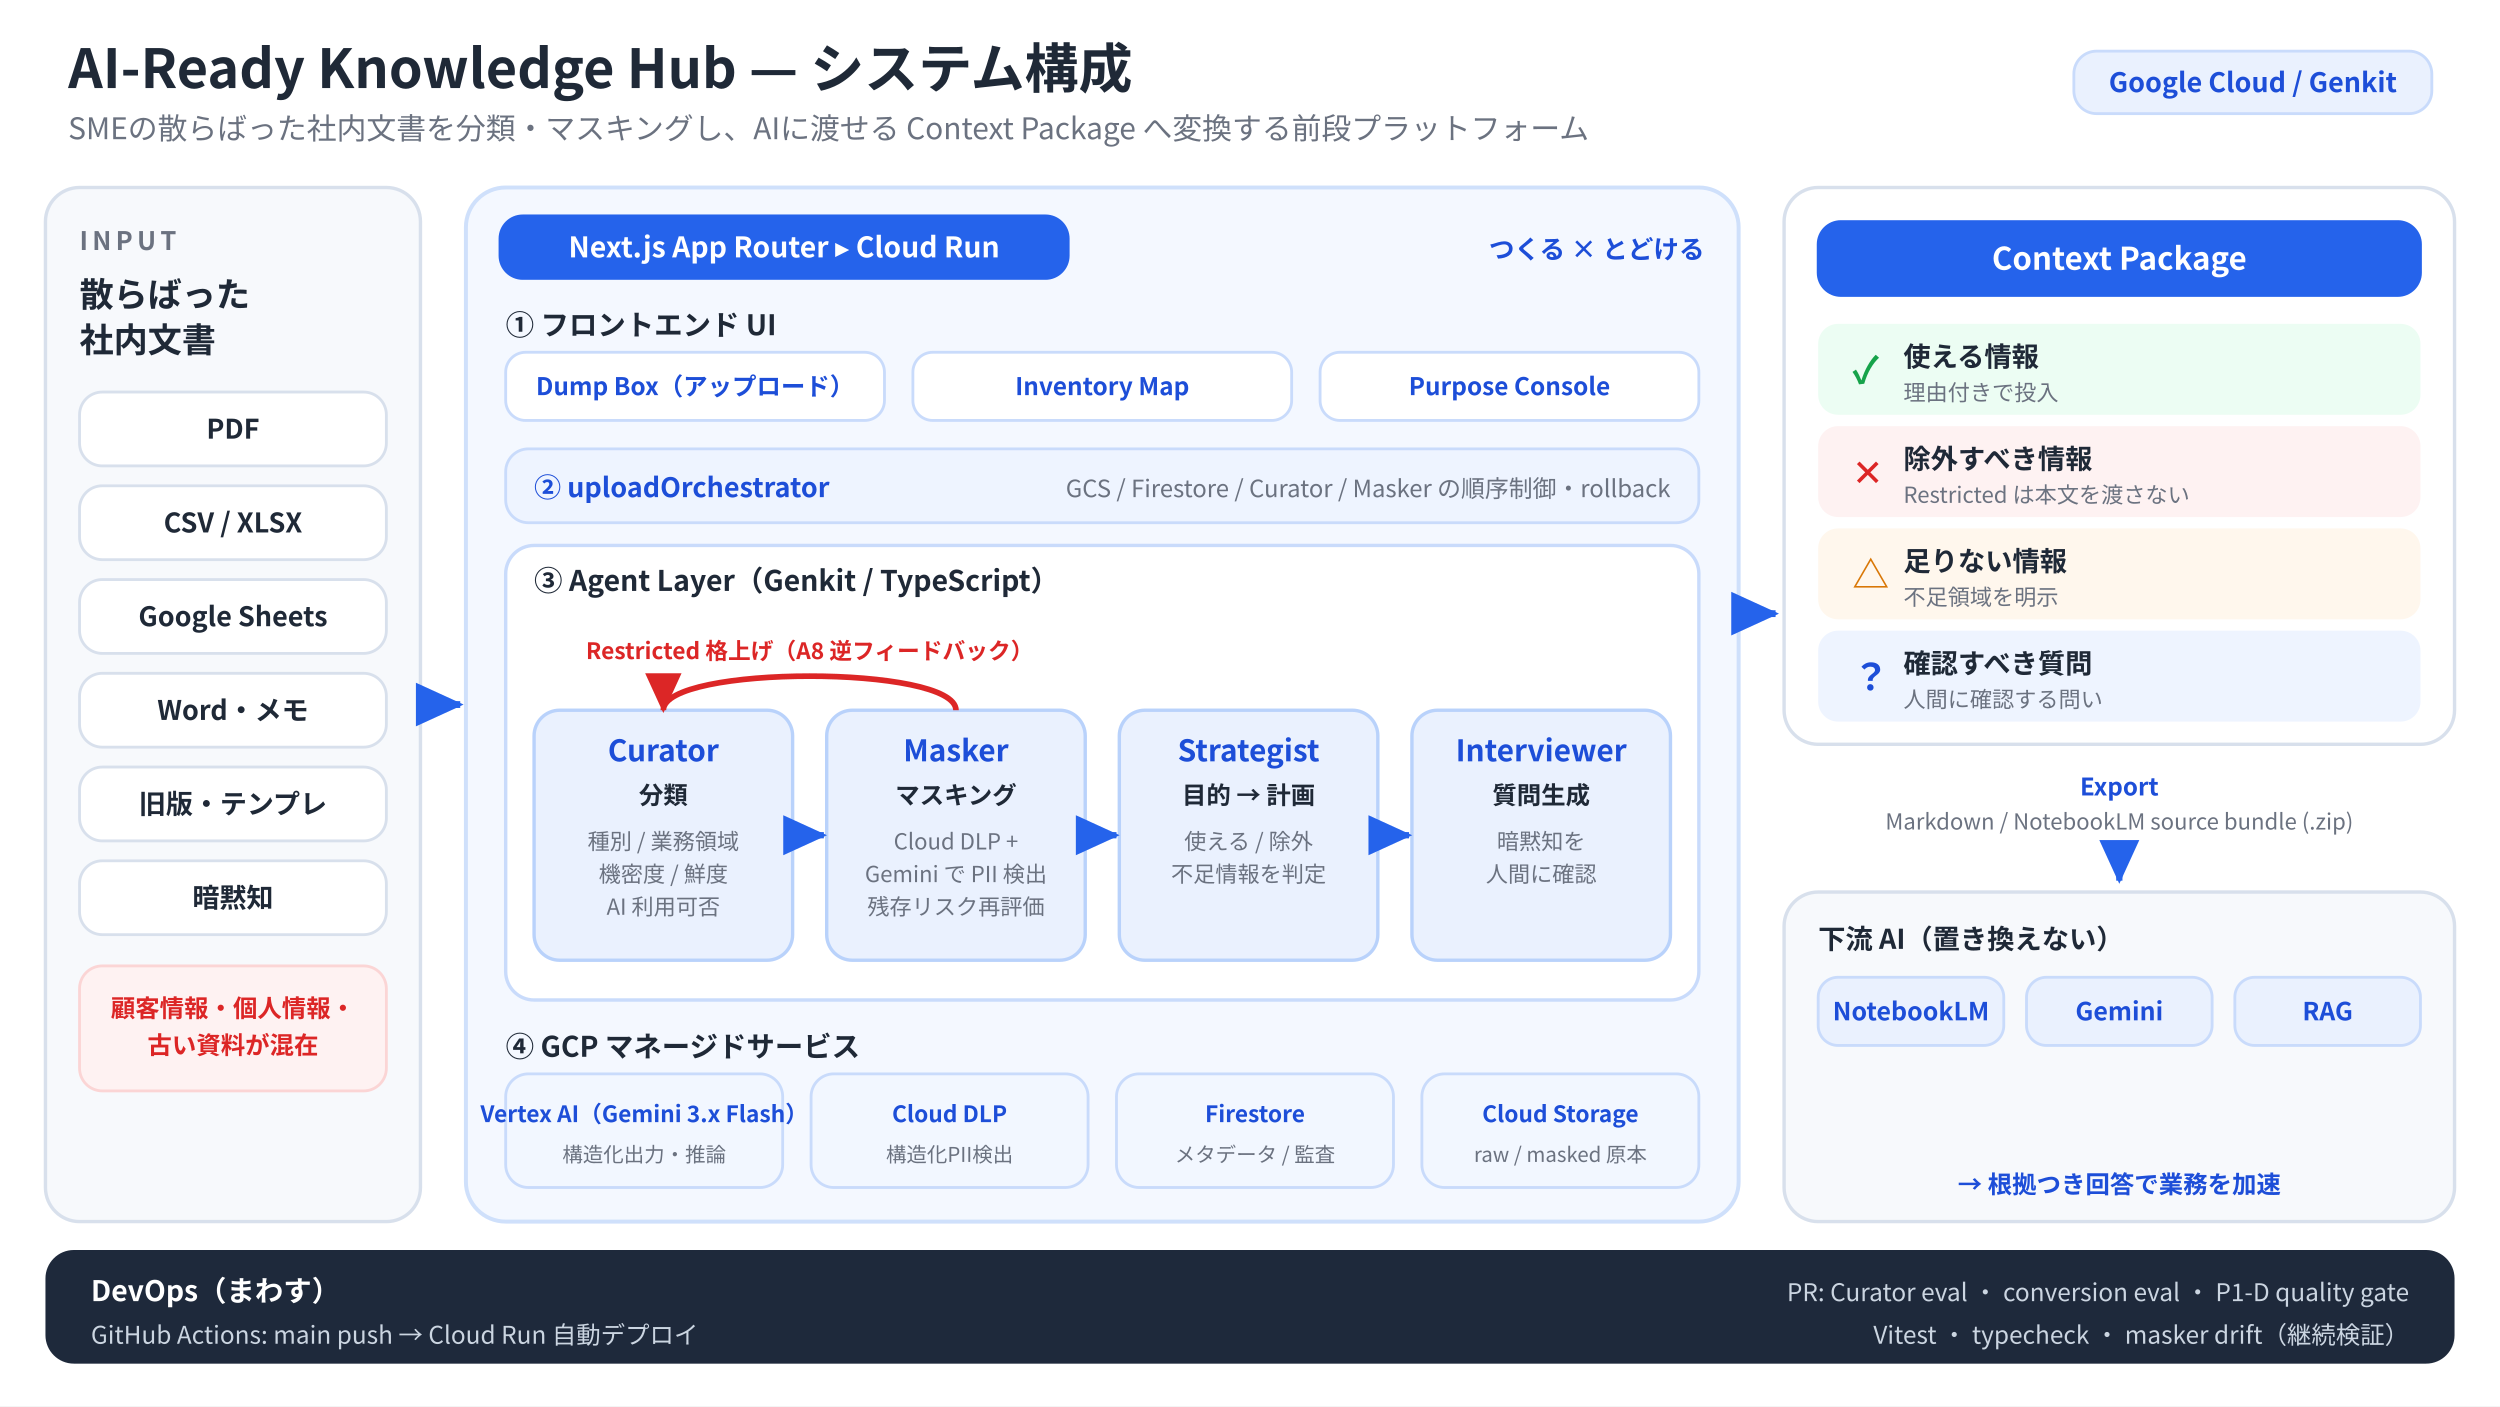
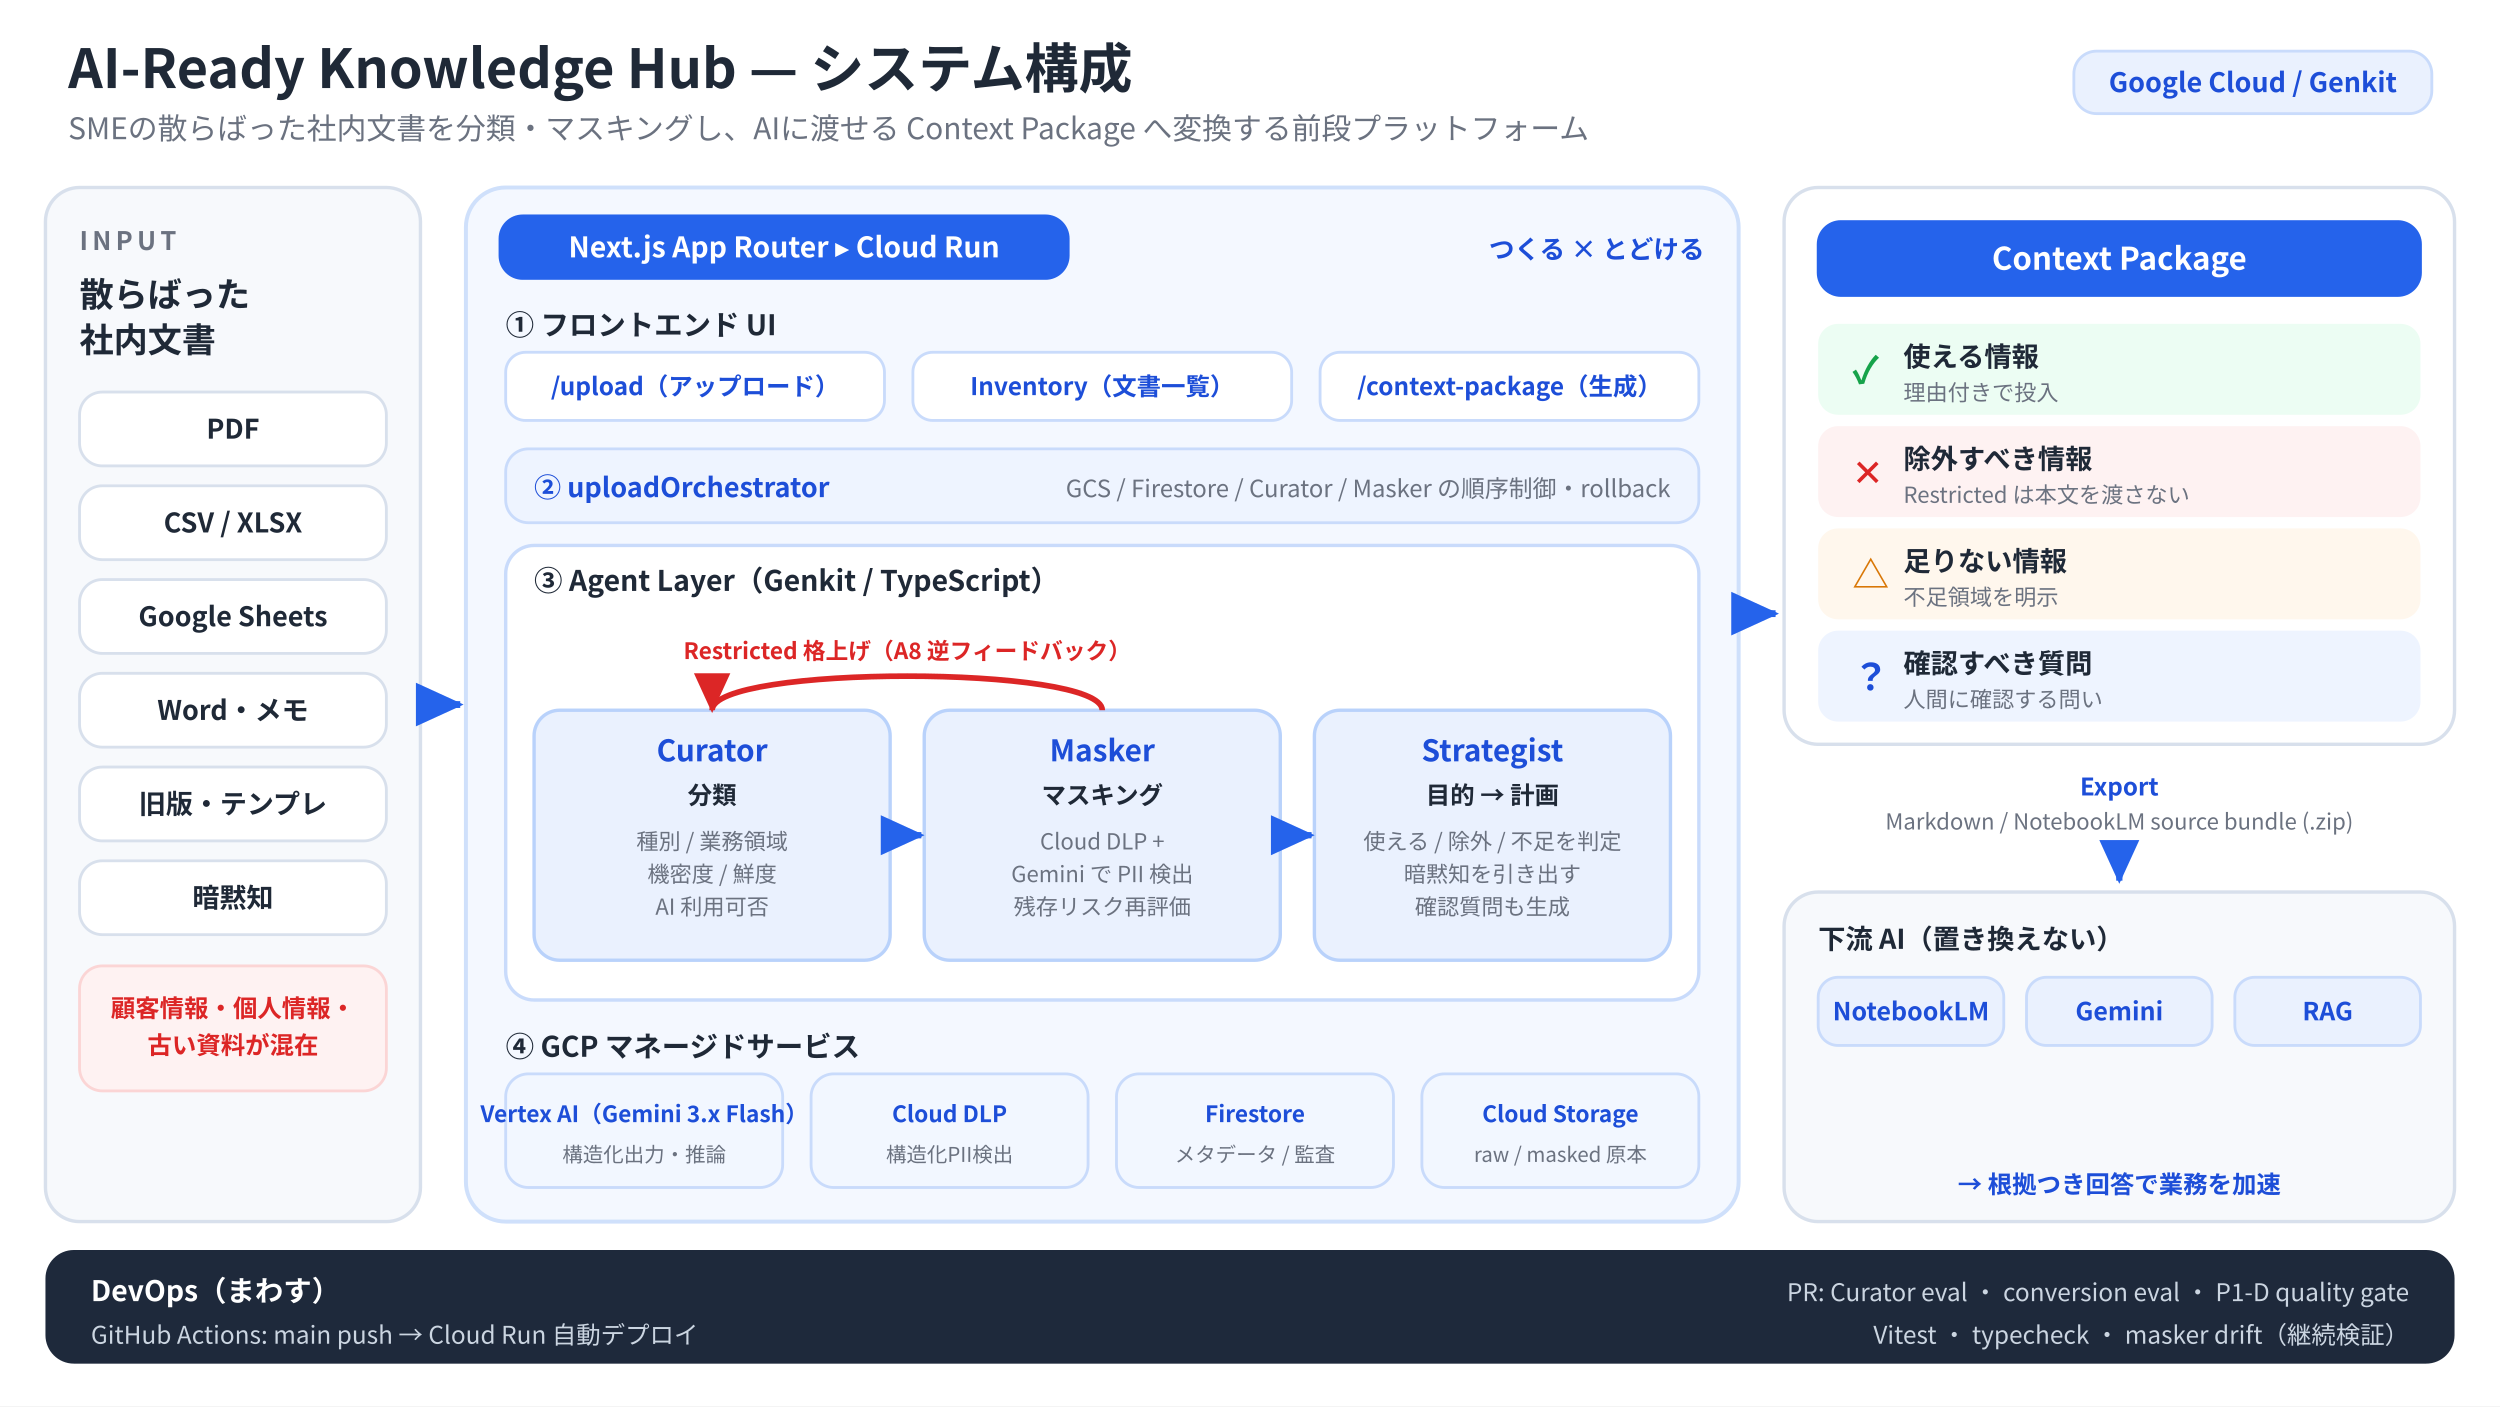
<svg xmlns="http://www.w3.org/2000/svg" width="880" height="495" viewBox="0 0 880 495">
  <defs>
    <marker id="ah" markerWidth="9" markerHeight="9" refX="6.5" refY="3.2" orient="auto">
      <path d="M0,0 L7,3.2 L0,6.4 Z" fill="#2563EB" />
    </marker>
    <marker id="ahr" markerWidth="9" markerHeight="9" refX="6.5" refY="3.2" orient="auto">
      <path d="M0,0 L7,3.2 L0,6.4 Z" fill="#DC2626" />
    </marker>
  </defs>
  <rect x="0" y="0" width="880" height="495" rx="0" ry="0" fill="#FFFFFF" stroke="#FFFFFF" stroke-width="0" opacity="1.0" />
  <text x="24" y="31" font-family="Noto Sans CJK JP" font-size="19" font-weight="700" fill="#1F2937" text-anchor="start">AI-Ready Knowledge Hub — システム構成</text>
  <text x="24" y="49" font-family="Noto Sans CJK JP" font-size="10.5" font-weight="normal" fill="#6B7280" text-anchor="start">SMEの散らばった社内文書を分類・マスキングし、AIに渡せる Context Package へ変換する前段プラットフォーム</text>
  <rect x="730" y="18" width="126" height="22" rx="8" ry="8" fill="#EAF1FE" stroke="#C9DBFB" stroke-width="1" opacity="1.0" />
  <text x="793.0" y="32.42" font-family="Noto Sans CJK JP" font-size="9.5" font-weight="600" fill="#1D4ED8" text-anchor="middle">Google Cloud / Genkit</text>
  <rect x="16" y="66" width="132" height="364" rx="12" ry="12" fill="#F7F9FC" stroke="#D8E0EC" stroke-width="1.2" opacity="1.0" />
  <text x="28" y="88" font-family="Noto Sans CJK JP" font-size="9" font-weight="700" fill="#6B7280" text-anchor="start" letter-spacing="1.5">INPUT</text>
  <text x="28" y="108" font-family="Noto Sans CJK JP" font-size="12" font-weight="700" fill="#1F2937" text-anchor="start">散らばった</text>
  <text x="28" y="124" font-family="Noto Sans CJK JP" font-size="12" font-weight="700" fill="#1F2937" text-anchor="start">社内文書</text>
  <rect x="28" y="138" width="108" height="26" rx="8" ry="8" fill="#FFFFFF" stroke="#D8E0EC" stroke-width="1" opacity="1.0" />
  <text x="82.0" y="154.42" font-family="Noto Sans CJK JP" font-size="9.5" font-weight="600" fill="#1F2937" text-anchor="middle">PDF</text>
  <rect x="28" y="171" width="108" height="26" rx="8" ry="8" fill="#FFFFFF" stroke="#D8E0EC" stroke-width="1" opacity="1.0" />
  <text x="82.0" y="187.42" font-family="Noto Sans CJK JP" font-size="9.5" font-weight="600" fill="#1F2937" text-anchor="middle">CSV / XLSX</text>
  <rect x="28" y="204" width="108" height="26" rx="8" ry="8" fill="#FFFFFF" stroke="#D8E0EC" stroke-width="1" opacity="1.0" />
  <text x="82.0" y="220.42" font-family="Noto Sans CJK JP" font-size="9.5" font-weight="600" fill="#1F2937" text-anchor="middle">Google Sheets</text>
  <rect x="28" y="237" width="108" height="26" rx="8" ry="8" fill="#FFFFFF" stroke="#D8E0EC" stroke-width="1" opacity="1.0" />
  <text x="82.0" y="253.42" font-family="Noto Sans CJK JP" font-size="9.5" font-weight="600" fill="#1F2937" text-anchor="middle">Word・メモ</text>
  <rect x="28" y="270" width="108" height="26" rx="8" ry="8" fill="#FFFFFF" stroke="#D8E0EC" stroke-width="1" opacity="1.0" />
  <text x="82.0" y="286.42" font-family="Noto Sans CJK JP" font-size="9.5" font-weight="600" fill="#1F2937" text-anchor="middle">旧版・テンプレ</text>
  <rect x="28" y="303" width="108" height="26" rx="8" ry="8" fill="#FFFFFF" stroke="#D8E0EC" stroke-width="1" opacity="1.0" />
  <text x="82.0" y="319.42" font-family="Noto Sans CJK JP" font-size="9.5" font-weight="600" fill="#1F2937" text-anchor="middle">暗黙知</text>
  <rect x="28" y="340" width="108" height="44" rx="8" ry="8" fill="#FEF2F2" stroke="#FBD5D5" stroke-width="1" opacity="1.0" />
  <text x="82.0" y="358" font-family="Noto Sans CJK JP" font-size="8.6" font-weight="600" fill="#DC2626" text-anchor="middle">顧客情報・個人情報・</text>
  <text x="82.0" y="371" font-family="Noto Sans CJK JP" font-size="8.6" font-weight="600" fill="#DC2626" text-anchor="middle">古い資料が混在</text>
  <line x1="150" y1="248.0" x2="162" y2="248.0" stroke="#2563EB" stroke-width="2.4" marker-end="url(#ah)" />
  <rect x="164" y="66" width="448" height="364" rx="14" ry="14" fill="#F4F8FF" stroke="#CFE0FB" stroke-width="1.4" opacity="1.0" />
  <rect x="176" y="76" width="200" height="22" rx="8" ry="8" fill="#2563EB" stroke="#2563EB" stroke-width="1" opacity="1.0" />
  <text x="276.0" y="90.6" font-family="Noto Sans CJK JP" font-size="10" font-weight="700" fill="#FFFFFF" text-anchor="middle">Next.js App Router  ▸  Cloud Run</text>
  <text x="600" y="91" font-family="Noto Sans CJK JP" font-size="9" font-weight="600" fill="#1D4ED8" text-anchor="end">つくる × とどける</text>
  <text x="178" y="118" font-family="Noto Sans CJK JP" font-size="10" font-weight="700" fill="#1F2937" text-anchor="start">① フロントエンド UI</text>
  <rect x="178.0" y="124" width="133.333" height="24" rx="7" ry="7" fill="#FFFFFF" stroke="#C9DBFB" stroke-width="1" opacity="1.0" />
-   <text x="244.667" y="139.096" font-family="Noto Sans CJK JP" font-size="8.6" font-weight="600" fill="#1D4ED8" text-anchor="middle">Dump Box（アップロード）</text>
+   <text x="244.667" y="139.096" font-family="Noto Sans CJK JP" font-size="8.6" font-weight="600" fill="#1D4ED8" text-anchor="middle">/upload（アップロード）</text>
  <rect x="321.333" y="124" width="133.333" height="24" rx="7" ry="7" fill="#FFFFFF" stroke="#C9DBFB" stroke-width="1" opacity="1.0" />
-   <text x="388" y="139.096" font-family="Noto Sans CJK JP" font-size="8.6" font-weight="600" fill="#1D4ED8" text-anchor="middle">Inventory Map</text>
+   <text x="388" y="139.096" font-family="Noto Sans CJK JP" font-size="8.6" font-weight="600" fill="#1D4ED8" text-anchor="middle">Inventory（文書一覧）</text>
  <rect x="464.667" y="124" width="133.333" height="24" rx="7" ry="7" fill="#FFFFFF" stroke="#C9DBFB" stroke-width="1" opacity="1.0" />
-   <text x="531.333" y="139.096" font-family="Noto Sans CJK JP" font-size="8.6" font-weight="600" fill="#1D4ED8" text-anchor="middle">Purpose Console</text>
+   <text x="531.333" y="139.096" font-family="Noto Sans CJK JP" font-size="8.6" font-weight="600" fill="#1D4ED8" text-anchor="middle">/context-package（生成）</text>
  <rect x="178" y="158" width="420" height="26" rx="8" ry="8" fill="#EEF4FF" stroke="#C9DBFB" stroke-width="1" opacity="1.0" />
  <text x="188" y="175" font-family="Noto Sans CJK JP" font-size="9.5" font-weight="700" fill="#1D4ED8" text-anchor="start">② uploadOrchestrator</text>
  <text x="588" y="175" font-family="Noto Sans CJK JP" font-size="8.4" font-weight="normal" fill="#6B7280" text-anchor="end">GCS / Firestore / Curator / Masker の順序制御・rollback</text>
  <rect x="178" y="192" width="420" height="160" rx="10" ry="10" fill="#FFFFFF" stroke="#C9DBFB" stroke-width="1.2" opacity="1.0" />
  <text x="188" y="208" font-family="Noto Sans CJK JP" font-size="10" font-weight="700" fill="#1F2937" text-anchor="start">③ Agent Layer（Genkit / TypeScript）</text>
-   <rect x="188.0" y="250" width="91.0" height="88" rx="9" ry="9" fill="#EAF1FE" stroke="#B9D2FB" stroke-width="1.2" opacity="1.0" />
-   <text x="233.5" y="268" font-family="Noto Sans CJK JP" font-size="10.5" font-weight="700" fill="#1D4ED8" text-anchor="middle">Curator</text>
-   <text x="233.5" y="283" font-family="Noto Sans CJK JP" font-size="8.6" font-weight="600" fill="#1F2937" text-anchor="middle">分類</text>
-   <text x="233.5" y="299" font-family="Noto Sans CJK JP" font-size="7.8" font-weight="normal" fill="#6B7280" text-anchor="middle">種別 / 業務領域</text>
-   <text x="233.5" y="310.5" font-family="Noto Sans CJK JP" font-size="7.8" font-weight="normal" fill="#6B7280" text-anchor="middle">機密度 / 鮮度</text>
-   <text x="233.5" y="322.0" font-family="Noto Sans CJK JP" font-size="7.8" font-weight="normal" fill="#6B7280" text-anchor="middle">AI 利用可否</text>
-   <rect x="291.0" y="250" width="91.0" height="88" rx="9" ry="9" fill="#EAF1FE" stroke="#B9D2FB" stroke-width="1.2" opacity="1.0" />
-   <text x="336.5" y="268" font-family="Noto Sans CJK JP" font-size="10.5" font-weight="700" fill="#1D4ED8" text-anchor="middle">Masker</text>
-   <text x="336.5" y="283" font-family="Noto Sans CJK JP" font-size="8.6" font-weight="600" fill="#1F2937" text-anchor="middle">マスキング</text>
-   <text x="336.5" y="299" font-family="Noto Sans CJK JP" font-size="7.8" font-weight="normal" fill="#6B7280" text-anchor="middle">Cloud DLP +</text>
-   <text x="336.5" y="310.5" font-family="Noto Sans CJK JP" font-size="7.8" font-weight="normal" fill="#6B7280" text-anchor="middle">Gemini で PII 検出</text>
-   <text x="336.5" y="322.0" font-family="Noto Sans CJK JP" font-size="7.8" font-weight="normal" fill="#6B7280" text-anchor="middle">残存リスク再評価</text>
-   <rect x="394.0" y="250" width="91.0" height="88" rx="9" ry="9" fill="#EAF1FE" stroke="#B9D2FB" stroke-width="1.2" opacity="1.0" />
-   <text x="439.5" y="268" font-family="Noto Sans CJK JP" font-size="10.5" font-weight="700" fill="#1D4ED8" text-anchor="middle">Strategist</text>
-   <text x="439.5" y="283" font-family="Noto Sans CJK JP" font-size="8.6" font-weight="600" fill="#1F2937" text-anchor="middle">目的 → 計画</text>
-   <text x="439.5" y="299" font-family="Noto Sans CJK JP" font-size="7.8" font-weight="normal" fill="#6B7280" text-anchor="middle">使える / 除外</text>
-   <text x="439.5" y="310.5" font-family="Noto Sans CJK JP" font-size="7.8" font-weight="normal" fill="#6B7280" text-anchor="middle">不足情報を判定</text>
-   <rect x="497.0" y="250" width="91.0" height="88" rx="9" ry="9" fill="#EAF1FE" stroke="#B9D2FB" stroke-width="1.2" opacity="1.0" />
-   <text x="542.5" y="268" font-family="Noto Sans CJK JP" font-size="10.5" font-weight="700" fill="#1D4ED8" text-anchor="middle">Interviewer</text>
-   <text x="542.5" y="283" font-family="Noto Sans CJK JP" font-size="8.6" font-weight="600" fill="#1F2937" text-anchor="middle">質問生成</text>
-   <text x="542.5" y="299" font-family="Noto Sans CJK JP" font-size="7.8" font-weight="normal" fill="#6B7280" text-anchor="middle">暗黙知を</text>
-   <text x="542.5" y="310.5" font-family="Noto Sans CJK JP" font-size="7.8" font-weight="normal" fill="#6B7280" text-anchor="middle">人間に確認</text>
-   <line x1="280.0" y1="294.0" x2="290.0" y2="294.0" stroke="#2563EB" stroke-width="2.2" marker-end="url(#ah)" />
-   <line x1="383.0" y1="294.0" x2="393.0" y2="294.0" stroke="#2563EB" stroke-width="2.2" marker-end="url(#ah)" />
-   <line x1="486.0" y1="294.0" x2="496.0" y2="294.0" stroke="#2563EB" stroke-width="2.2" marker-end="url(#ah)" />
-   <path d="M 336.5 250 C 336.5 234, 233.5 234, 233.5 250" fill="none" stroke="#DC2626" stroke-width="2" marker-end="url(#ahr)" />
-   <text x="285.0" y="232" font-family="Noto Sans CJK JP" font-size="8" font-weight="600" fill="#DC2626" text-anchor="middle">Restricted 格上げ（A8 逆フィードバック）</text>
+   <rect x="188.0" y="250" width="125.33" height="88" rx="9" ry="9" fill="#EAF1FE" stroke="#B9D2FB" stroke-width="1.2" opacity="1.0" />
+   <text x="250.67" y="268" font-family="Noto Sans CJK JP" font-size="10.5" font-weight="700" fill="#1D4ED8" text-anchor="middle">Curator</text>
+   <text x="250.67" y="283" font-family="Noto Sans CJK JP" font-size="8.6" font-weight="600" fill="#1F2937" text-anchor="middle">分類</text>
+   <text x="250.67" y="299" font-family="Noto Sans CJK JP" font-size="7.8" font-weight="normal" fill="#6B7280" text-anchor="middle">種別 / 業務領域</text>
+   <text x="250.67" y="310.5" font-family="Noto Sans CJK JP" font-size="7.8" font-weight="normal" fill="#6B7280" text-anchor="middle">機密度 / 鮮度</text>
+   <text x="250.67" y="322.0" font-family="Noto Sans CJK JP" font-size="7.8" font-weight="normal" fill="#6B7280" text-anchor="middle">AI 利用可否</text>
+   <rect x="325.33" y="250" width="125.33" height="88" rx="9" ry="9" fill="#EAF1FE" stroke="#B9D2FB" stroke-width="1.2" opacity="1.0" />
+   <text x="388.0" y="268" font-family="Noto Sans CJK JP" font-size="10.5" font-weight="700" fill="#1D4ED8" text-anchor="middle">Masker</text>
+   <text x="388.0" y="283" font-family="Noto Sans CJK JP" font-size="8.6" font-weight="600" fill="#1F2937" text-anchor="middle">マスキング</text>
+   <text x="388.0" y="299" font-family="Noto Sans CJK JP" font-size="7.8" font-weight="normal" fill="#6B7280" text-anchor="middle">Cloud DLP +</text>
+   <text x="388.0" y="310.5" font-family="Noto Sans CJK JP" font-size="7.8" font-weight="normal" fill="#6B7280" text-anchor="middle">Gemini で PII 検出</text>
+   <text x="388.0" y="322.0" font-family="Noto Sans CJK JP" font-size="7.8" font-weight="normal" fill="#6B7280" text-anchor="middle">残存リスク再評価</text>
+   <rect x="462.67" y="250" width="125.33" height="88" rx="9" ry="9" fill="#EAF1FE" stroke="#B9D2FB" stroke-width="1.2" opacity="1.0" />
+   <text x="525.33" y="268" font-family="Noto Sans CJK JP" font-size="10.5" font-weight="700" fill="#1D4ED8" text-anchor="middle">Strategist</text>
+   <text x="525.33" y="283" font-family="Noto Sans CJK JP" font-size="8.6" font-weight="600" fill="#1F2937" text-anchor="middle">目的 → 計画</text>
+   <text x="525.33" y="299" font-family="Noto Sans CJK JP" font-size="7.8" font-weight="normal" fill="#6B7280" text-anchor="middle">使える / 除外 / 不足を判定</text>
+   <text x="525.33" y="310.5" font-family="Noto Sans CJK JP" font-size="7.8" font-weight="normal" fill="#6B7280" text-anchor="middle">暗黙知を引き出す</text>
+   <text x="525.33" y="322.0" font-family="Noto Sans CJK JP" font-size="7.8" font-weight="normal" fill="#6B7280" text-anchor="middle">確認質問も生成</text>
+   <line x1="314.33" y1="294.0" x2="324.33" y2="294.0" stroke="#2563EB" stroke-width="2.2" marker-end="url(#ah)" />
+   <line x1="451.67" y1="294.0" x2="461.67" y2="294.0" stroke="#2563EB" stroke-width="2.2" marker-end="url(#ah)" />
+   <path d="M 388.0 250 C 388.0 234, 250.67 234, 250.67 250" fill="none" stroke="#DC2626" stroke-width="2" marker-end="url(#ahr)" />
+   <text x="319.33" y="232" font-family="Noto Sans CJK JP" font-size="8" font-weight="600" fill="#DC2626" text-anchor="middle">Restricted 格上げ（A8 逆フィードバック）</text>
  <text x="178" y="372" font-family="Noto Sans CJK JP" font-size="10" font-weight="700" fill="#1F2937" text-anchor="start">④ GCP マネージドサービス</text>
  <rect x="178.0" y="378" width="97.5" height="40" rx="8" ry="8" fill="#F2F7FF" stroke="#C9DBFB" stroke-width="1" opacity="1.0" />
  <text x="226.75" y="395" font-family="Noto Sans CJK JP" font-size="8.0" font-weight="700" fill="#1D4ED8" text-anchor="middle">Vertex AI（Gemini 3.x Flash）</text>
  <text x="226.75" y="409" font-family="Noto Sans CJK JP" font-size="7.2" font-weight="normal" fill="#6B7280" text-anchor="middle">構造化出力・推論</text>
  <rect x="285.5" y="378" width="97.5" height="40" rx="8" ry="8" fill="#F2F7FF" stroke="#C9DBFB" stroke-width="1" opacity="1.0" />
  <text x="334.25" y="395" font-family="Noto Sans CJK JP" font-size="8.0" font-weight="700" fill="#1D4ED8" text-anchor="middle">Cloud DLP</text>
  <text x="334.25" y="409" font-family="Noto Sans CJK JP" font-size="7.2" font-weight="normal" fill="#6B7280" text-anchor="middle">構造化PII検出</text>
  <rect x="393.0" y="378" width="97.5" height="40" rx="8" ry="8" fill="#F2F7FF" stroke="#C9DBFB" stroke-width="1" opacity="1.0" />
  <text x="441.75" y="395" font-family="Noto Sans CJK JP" font-size="8.0" font-weight="700" fill="#1D4ED8" text-anchor="middle">Firestore</text>
  <text x="441.75" y="409" font-family="Noto Sans CJK JP" font-size="7.2" font-weight="normal" fill="#6B7280" text-anchor="middle">メタデータ / 監査</text>
  <rect x="500.5" y="378" width="97.5" height="40" rx="8" ry="8" fill="#F2F7FF" stroke="#C9DBFB" stroke-width="1" opacity="1.0" />
  <text x="549.25" y="395" font-family="Noto Sans CJK JP" font-size="8.0" font-weight="700" fill="#1D4ED8" text-anchor="middle">Cloud Storage</text>
  <text x="549.25" y="409" font-family="Noto Sans CJK JP" font-size="7.2" font-weight="normal" fill="#6B7280" text-anchor="middle">raw / masked 原本</text>
  <line x1="613" y1="216" x2="625" y2="216" stroke="#2563EB" stroke-width="2.4" marker-end="url(#ah)" />
  <rect x="628" y="66" width="236" height="196" rx="12" ry="12" fill="#FFFFFF" stroke="#D8E0EC" stroke-width="1.2" opacity="1.0" />
  <rect x="640" y="78" width="212" height="26" rx="8" ry="8" fill="#2563EB" stroke="#2563EB" stroke-width="1" opacity="1.0" />
  <text x="746.0" y="94.96" font-family="Noto Sans CJK JP" font-size="11" font-weight="700" fill="#FFFFFF" text-anchor="middle">Context Package</text>
  <rect x="640" y="114" width="212" height="32" rx="7" ry="7" fill="#ECFDF3" stroke="none" stroke-width="0" opacity="1.0" />
  <text x="652" y="135" font-family="Noto Sans CJK JP" font-size="13" font-weight="700" fill="#16A34A">✓</text>
  <text x="670" y="129" font-family="Noto Sans CJK JP" font-size="9.6" font-weight="700" fill="#1F2937" text-anchor="start">使える情報</text>
  <text x="670" y="141" font-family="Noto Sans CJK JP" font-size="7.8" font-weight="normal" fill="#6B7280" text-anchor="start">理由付きで投入</text>
  <rect x="640" y="150" width="212" height="32" rx="7" ry="7" fill="#FEF2F2" stroke="none" stroke-width="0" opacity="1.0" />
  <text x="652" y="171" font-family="Noto Sans CJK JP" font-size="13" font-weight="700" fill="#DC2626">✕</text>
  <text x="670" y="165" font-family="Noto Sans CJK JP" font-size="9.6" font-weight="700" fill="#1F2937" text-anchor="start">除外すべき情報</text>
  <text x="670" y="177" font-family="Noto Sans CJK JP" font-size="7.8" font-weight="normal" fill="#6B7280" text-anchor="start">Restricted は本文を渡さない</text>
  <rect x="640" y="186" width="212" height="32" rx="7" ry="7" fill="#FFF7ED" stroke="none" stroke-width="0" opacity="1.0" />
  <text x="652" y="207" font-family="Noto Sans CJK JP" font-size="13" font-weight="700" fill="#D97706">△</text>
  <text x="670" y="201" font-family="Noto Sans CJK JP" font-size="9.6" font-weight="700" fill="#1F2937" text-anchor="start">足りない情報</text>
  <text x="670" y="213" font-family="Noto Sans CJK JP" font-size="7.8" font-weight="normal" fill="#6B7280" text-anchor="start">不足領域を明示</text>
  <rect x="640" y="222" width="212" height="32" rx="7" ry="7" fill="#EEF4FF" stroke="none" stroke-width="0" opacity="1.0" />
  <text x="652" y="243" font-family="Noto Sans CJK JP" font-size="13" font-weight="700" fill="#1D4ED8">？</text>
  <text x="670" y="237" font-family="Noto Sans CJK JP" font-size="9.6" font-weight="700" fill="#1F2937" text-anchor="start">確認すべき質問</text>
  <text x="670" y="249" font-family="Noto Sans CJK JP" font-size="7.8" font-weight="normal" fill="#6B7280" text-anchor="start">人間に確認する問い</text>
  <text x="746.0" y="280" font-family="Noto Sans CJK JP" font-size="8.5" font-weight="700" fill="#1D4ED8" text-anchor="middle">Export</text>
  <text x="746.0" y="292" font-family="Noto Sans CJK JP" font-size="7.8" font-weight="normal" fill="#6B7280" text-anchor="middle">Markdown / NotebookLM source bundle (.zip)</text>
  <line x1="746.0" y1="296" x2="746.0" y2="310" stroke="#2563EB" stroke-width="2.2" marker-end="url(#ah)" />
  <rect x="628" y="314" width="236" height="116" rx="12" ry="12" fill="#F7F9FC" stroke="#D8E0EC" stroke-width="1.2" opacity="1.0" />
  <text x="640" y="334" font-family="Noto Sans CJK JP" font-size="9.6" font-weight="700" fill="#1F2937" text-anchor="start">下流 AI（置き換えない）</text>
  <rect x="640.0" y="344" width="65.333" height="24" rx="7" ry="7" fill="#EAF1FE" stroke="#C9DBFB" stroke-width="1" opacity="1.0" />
  <text x="672.667" y="359.168" font-family="Noto Sans CJK JP" font-size="8.8" font-weight="600" fill="#1D4ED8" text-anchor="middle">NotebookLM</text>
  <rect x="713.333" y="344" width="65.333" height="24" rx="7" ry="7" fill="#EAF1FE" stroke="#C9DBFB" stroke-width="1" opacity="1.0" />
  <text x="746.0" y="359.168" font-family="Noto Sans CJK JP" font-size="8.8" font-weight="600" fill="#1D4ED8" text-anchor="middle">Gemini</text>
  <rect x="786.667" y="344" width="65.333" height="24" rx="7" ry="7" fill="#EAF1FE" stroke="#C9DBFB" stroke-width="1" opacity="1.0" />
  <text x="819.333" y="359.168" font-family="Noto Sans CJK JP" font-size="8.8" font-weight="600" fill="#1D4ED8" text-anchor="middle">RAG</text>
  <text x="746.0" y="420" font-family="Noto Sans CJK JP" font-size="8.6" font-weight="600" fill="#1D4ED8" text-anchor="middle">→ 根拠つき回答で業務を加速</text>
  <rect x="16" y="440" width="848" height="40" rx="10" ry="10" fill="#1E293B" stroke="#1E293B" stroke-width="0" opacity="1.0" />
  <text x="32" y="458" font-family="Noto Sans CJK JP" font-size="10" font-weight="700" fill="#FFFFFF" text-anchor="start">DevOps（まわす）</text>
  <text x="32" y="473" font-family="Noto Sans CJK JP" font-size="8.6" font-weight="normal" fill="#CBD5E1" text-anchor="start">GitHub Actions: main push → Cloud Run 自動デプロイ</text>
  <text x="848" y="458" font-family="Noto Sans CJK JP" font-size="8.6" font-weight="normal" fill="#CBD5E1" text-anchor="end">PR: Curator eval ・ conversion eval ・ P1-D quality gate</text>
  <text x="848" y="473" font-family="Noto Sans CJK JP" font-size="8.6" font-weight="normal" fill="#CBD5E1" text-anchor="end">Vitest ・ typecheck ・ masker drift（継続検証）</text>
</svg>
